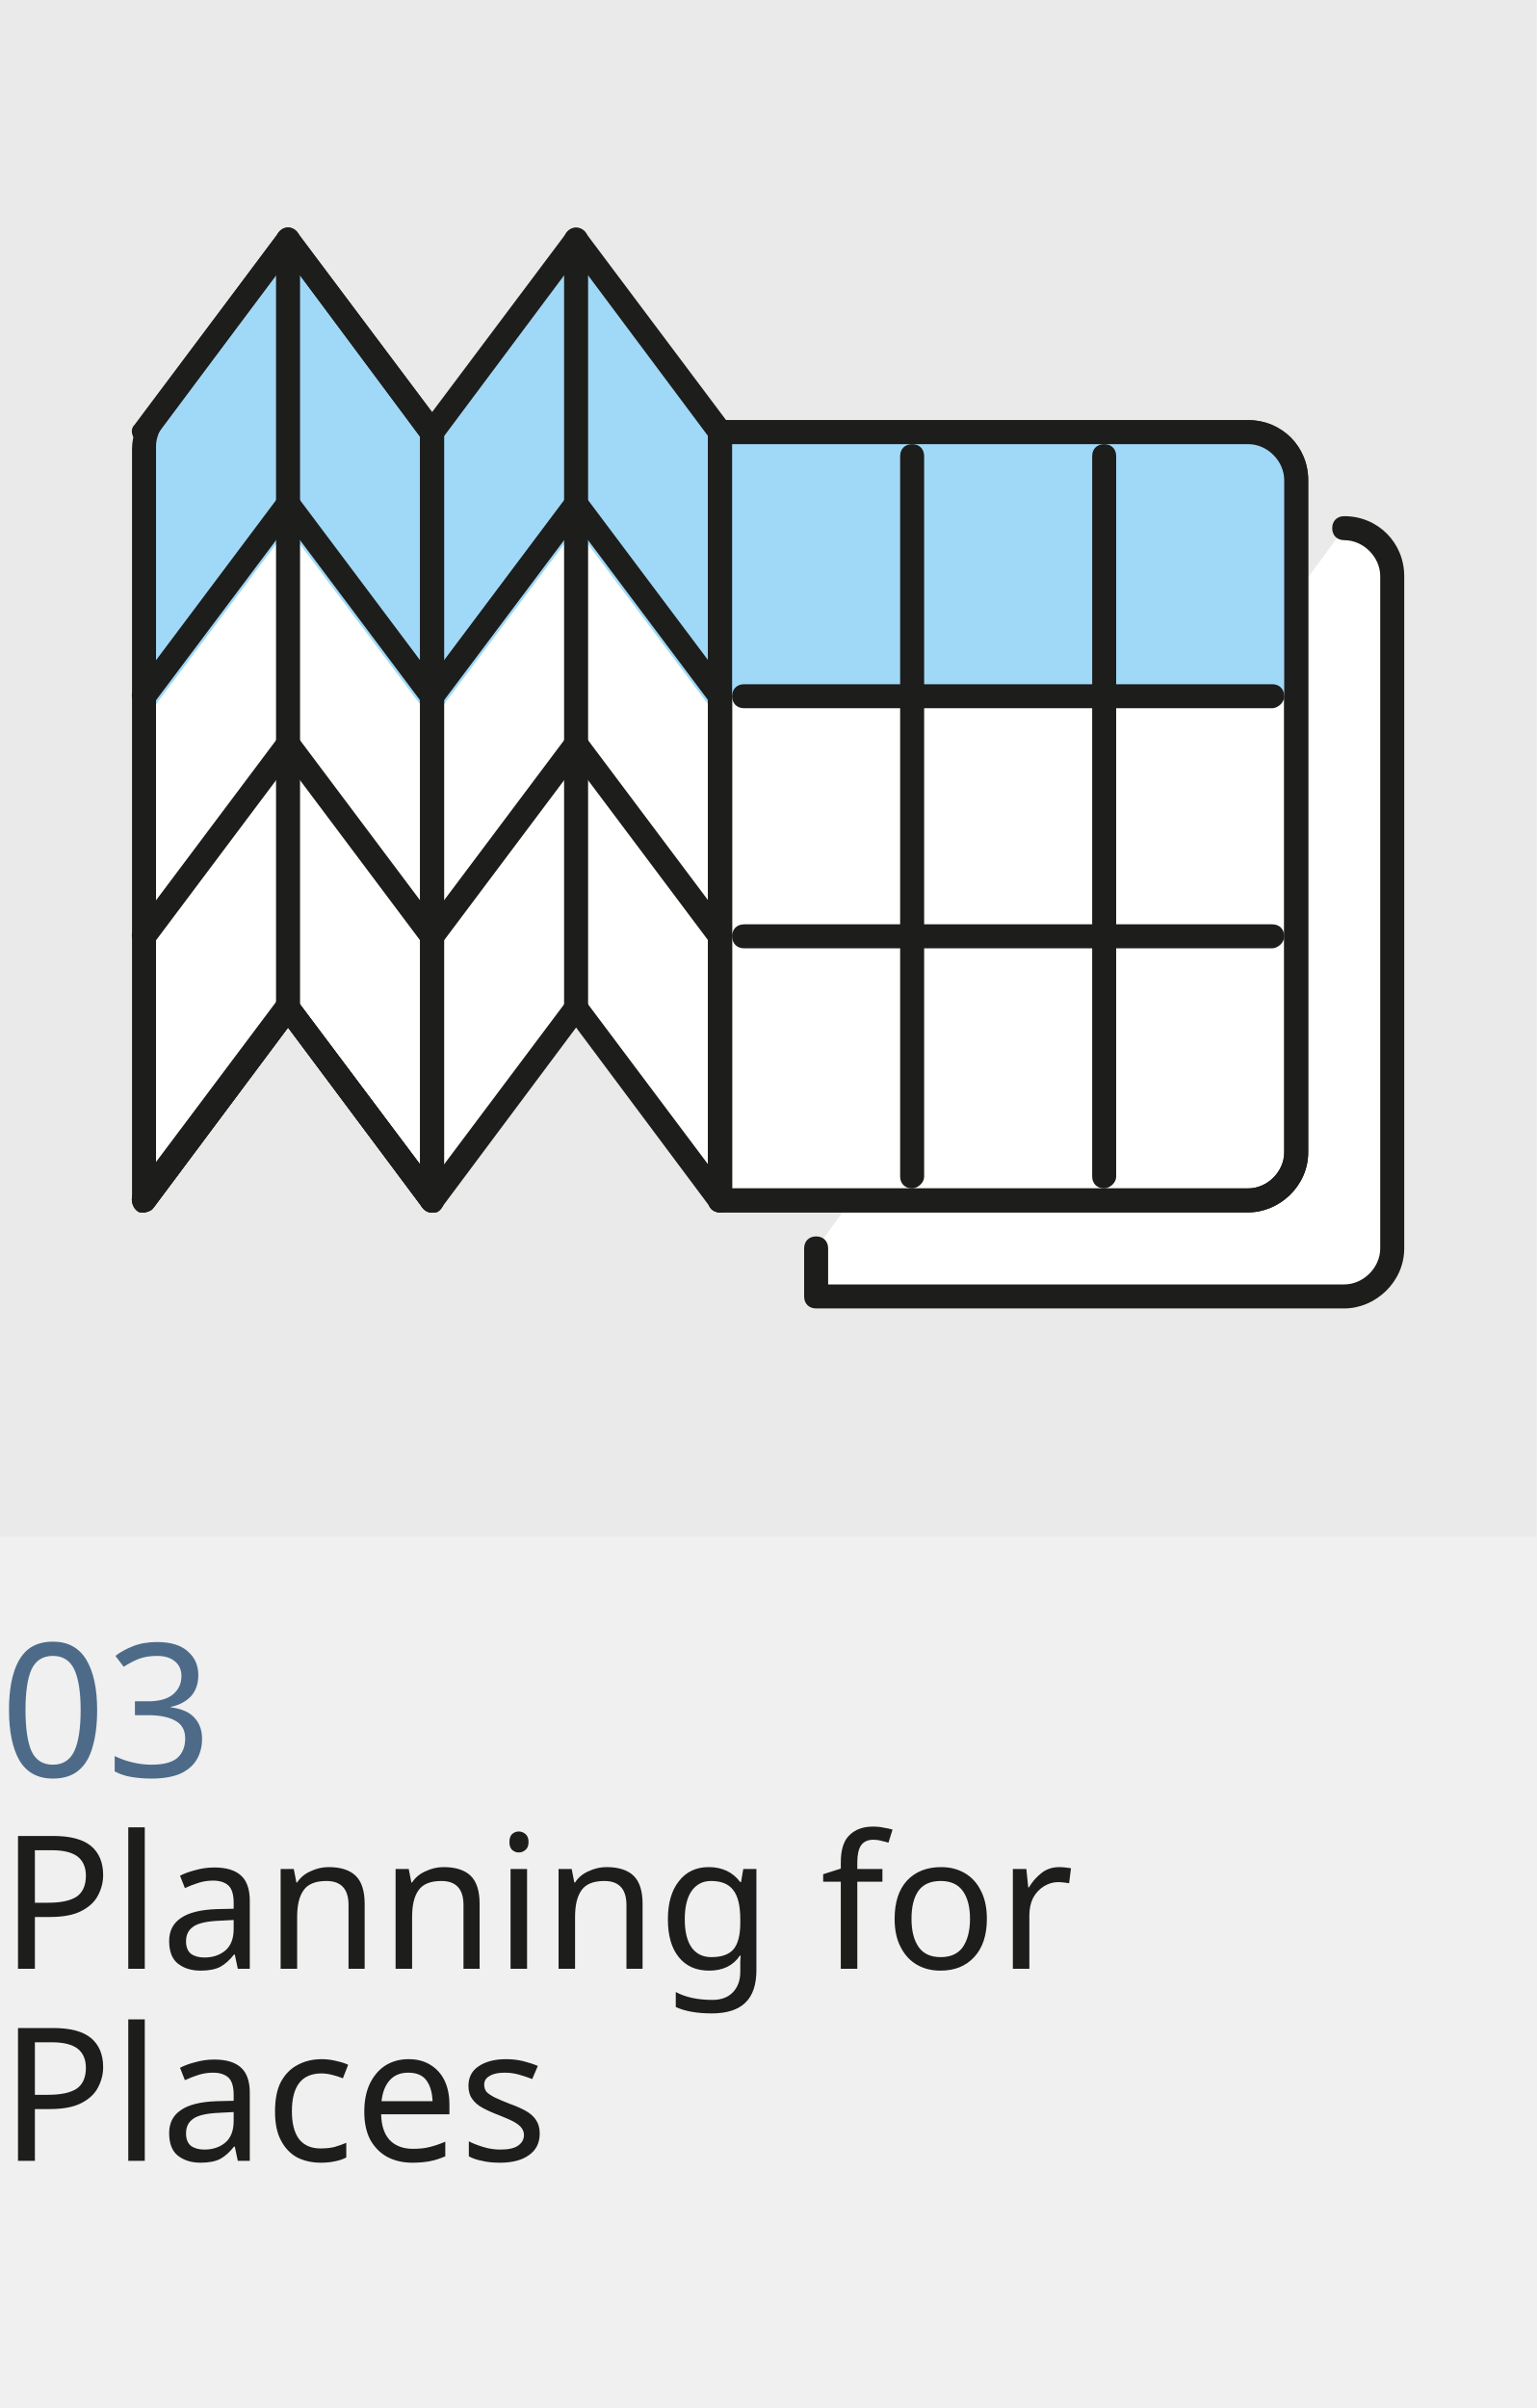
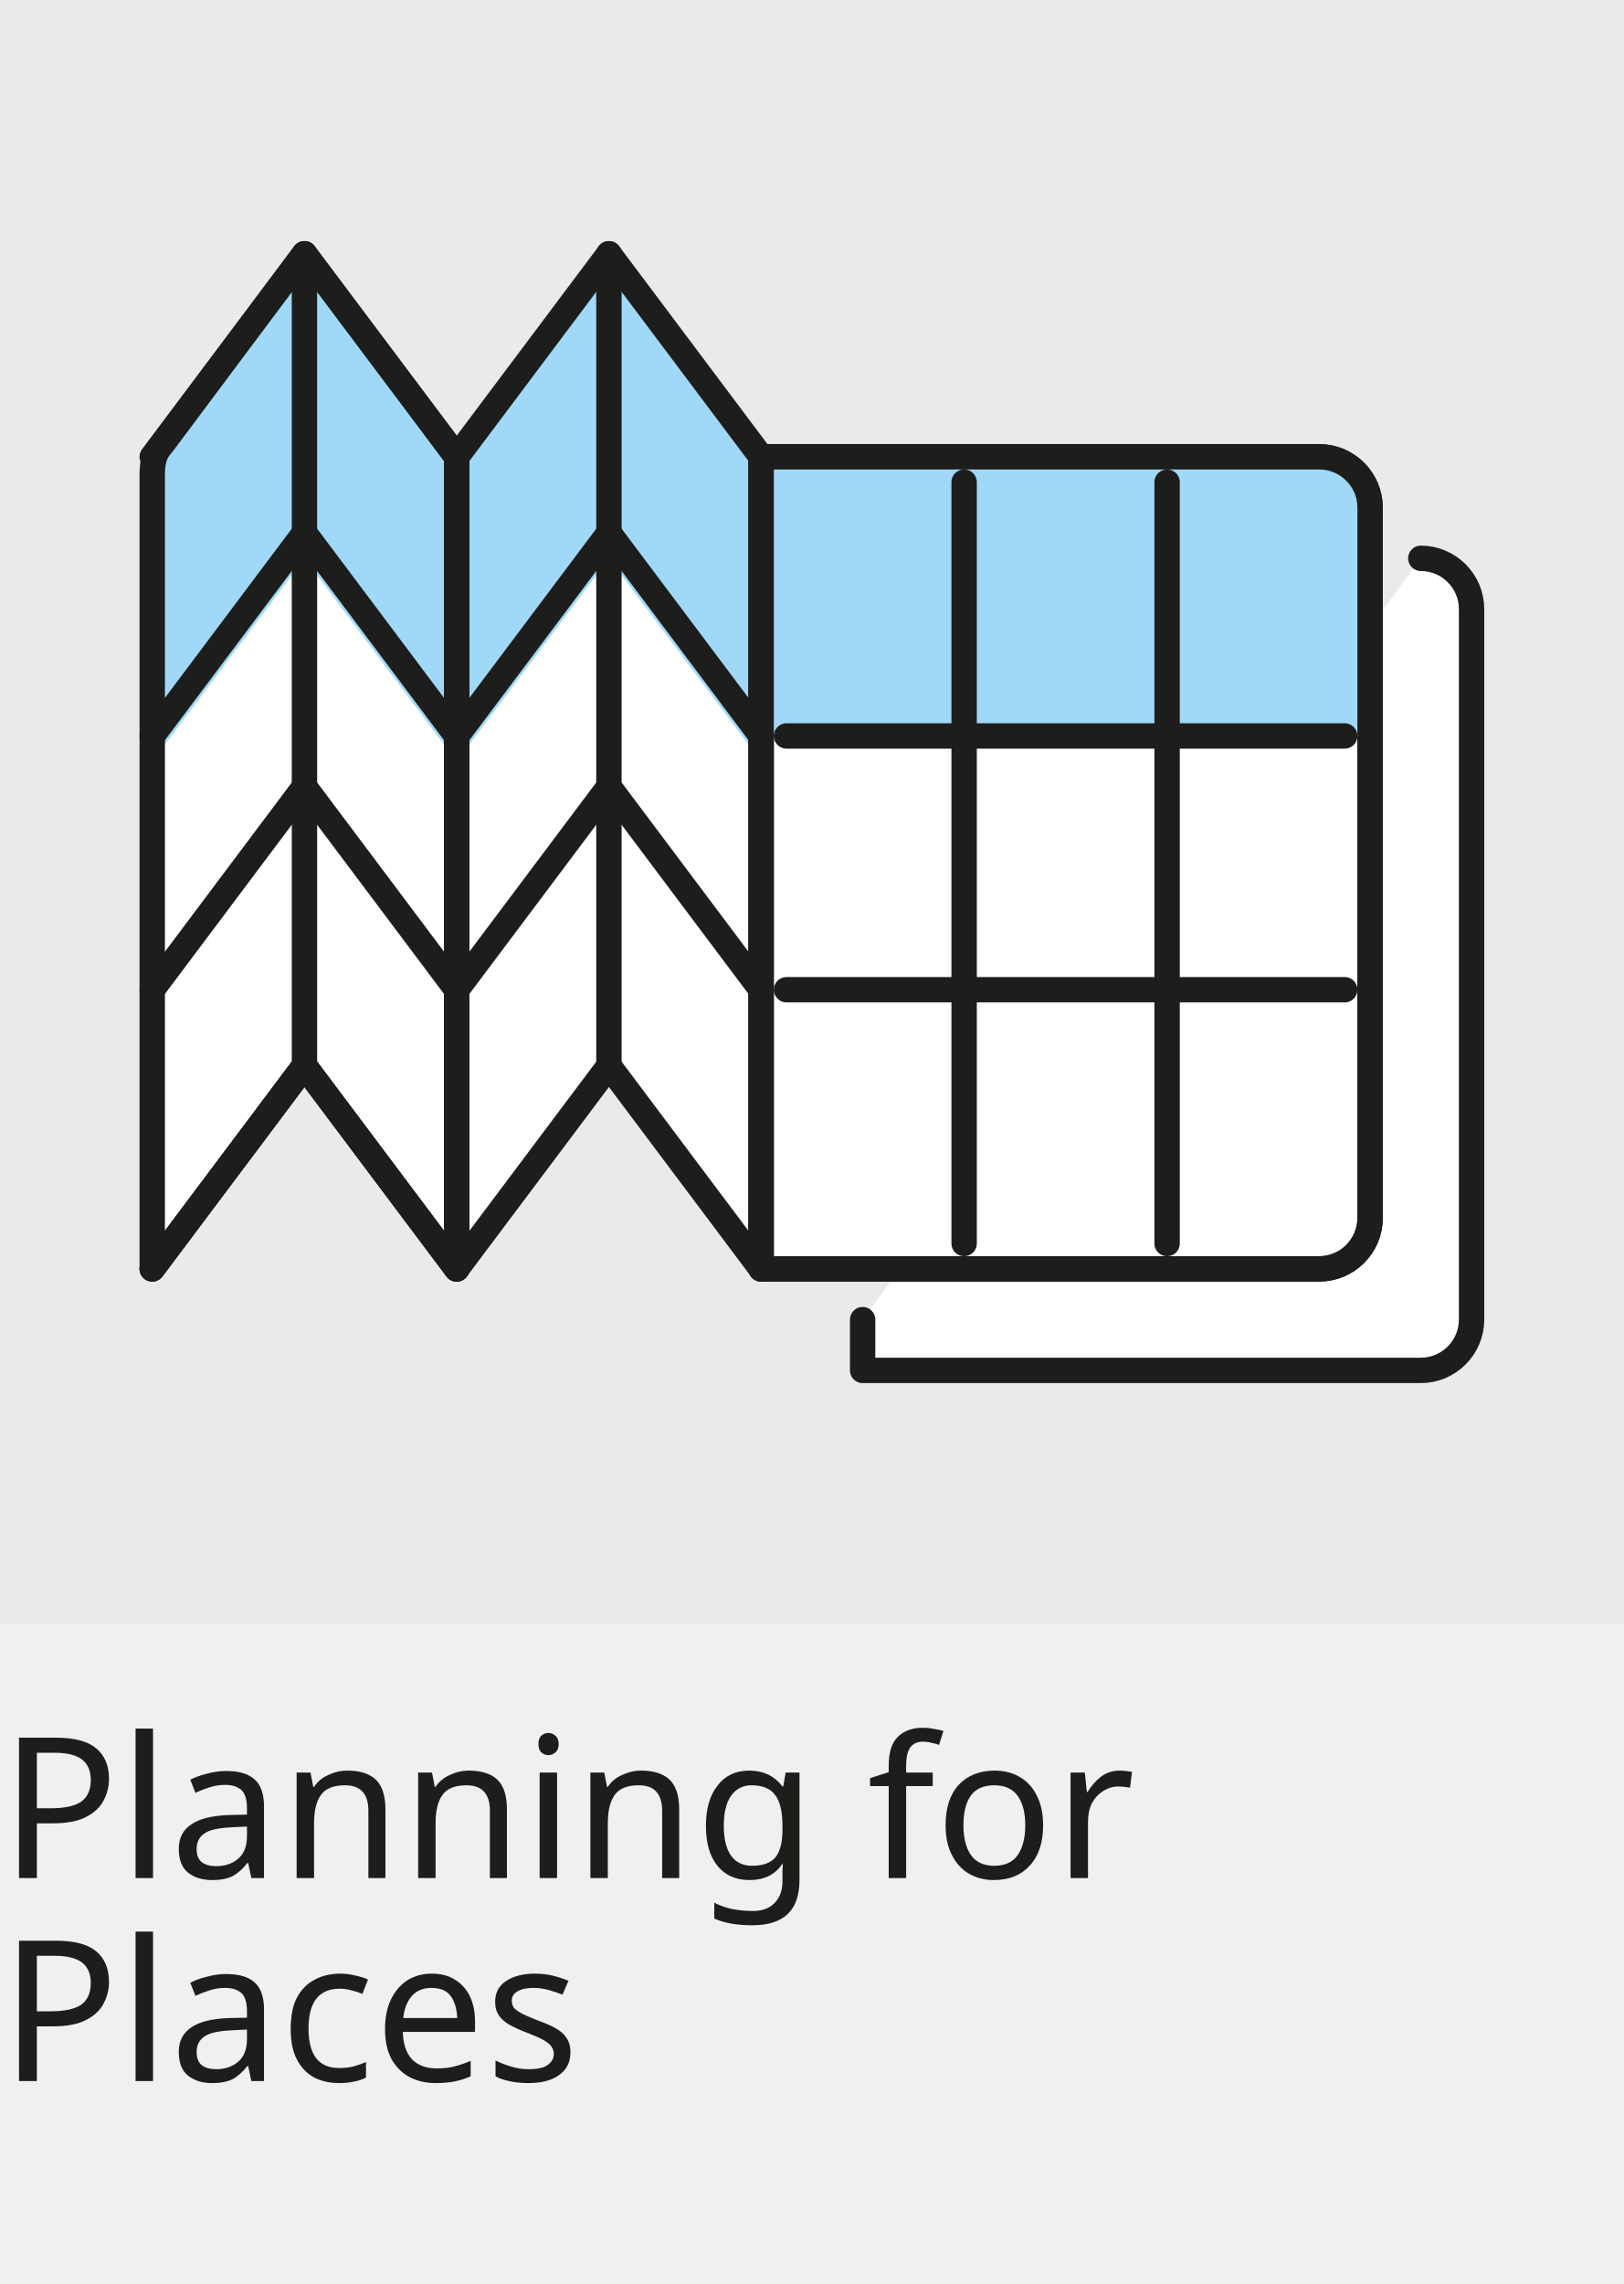
- <svg xmlns="http://www.w3.org/2000/svg" version="1.1" id="Layer_1" x="0px" y="0px" viewBox="0 0 64 100.3" style="enable-background:new 0 0 64 100.3;" xml:space="preserve">
+ <svg xmlns="http://www.w3.org/2000/svg" version="1.1" id="Layer_1" x="0px" y="0px" viewBox="0 0 64 90" style="enable-background:new 0 0 64 90;" xml:space="preserve">
  <style type="text/css">
- 	.st0{fill:#E3E3E3;}
- 	.st1{fill:#FFFFFF;}
- 	.st2{fill:#FFFFFF;stroke:#000000;stroke-linecap:round;stroke-linejoin:round;stroke-miterlimit:10;}
- 	.st3{fill:#A1DAF8;}
- 	.st4{fill:none;stroke:#000000;stroke-linecap:round;stroke-linejoin:round;stroke-miterlimit:10;}
- 	.st5{enable-background:new    ;}
- 	.st6{fill:#4D6B89;}
- 	.st7{fill:#EAEAEA;}
- 	.st8{fill:#1D1D1B;}
- 	.st9{fill:#A0D9F7;}
- 	.st10{fill:#E8E8E8;}
- 	.st11{font-family:'Roboto-Regular';}
- 	.st12{font-size:7.75px;}
- 	.st13{font-family:'Roboto-Bold';}
+ 	.st0{fill:#EAEAEA;}
+ 	.st1{fill:#FFFFFF;stroke:#1D1D1B;stroke-linecap:round;stroke-linejoin:round;stroke-miterlimit:10;}
+ 	.st2{fill:#FFFFFF;}
+ 	.st3{fill:#A0D9F7;}
+ 	.st4{fill:#E8E8E8;}
+ 	.st5{fill:none;stroke:#1D1D1B;stroke-linecap:round;stroke-linejoin:round;stroke-miterlimit:10;}
+ 	.st6{fill:#1D1D1B;}
+ 	.st7{font-family:'Roboto-Bold';}
+ 	.st8{font-size:7.75px;}
</style>
  <g>
-     <rect y="0" class="st7" width="64" height="64" />
+     <rect y="0" class="st0" width="64" height="64" />
  </g>
-   <g>
-     <path class="st1" d="M56,22c1.1,0,2,0.9,2,2v28c0,1.1-0.9,2-2,2h-2h-2l0,0h0H34v-2" />
-     <path class="st8" d="M56,54.5H34c-0.3,0-0.5-0.2-0.5-0.5v-2c0-0.3,0.2-0.5,0.5-0.5s0.5,0.2,0.5,0.5v1.5H56c0.8,0,1.5-0.7,1.5-1.5   V24c0-0.8-0.7-1.5-1.5-1.5c-0.3,0-0.5-0.2-0.5-0.5s0.2-0.5,0.5-0.5c1.4,0,2.5,1.1,2.5,2.5v28C58.5,53.4,57.3,54.5,56,54.5z" />
-   </g>
-   <g>
-     <polygon class="st1" points="18,18 12,10 6,18 6,50 12,42 18,50  " />
-   </g>
-   <g>
-     <polygon class="st9" points="18,18 12,10 6,18 6,30 12,22 18,30  " />
-   </g>
-   <g>
-     <polygon class="st1" points="30,18 24,10 18,18 18,50 24,42 30,50  " />
-   </g>
-   <g>
-     <polygon class="st9" points="30,18 24,10 18,18 18,30 24,22 30,30  " />
-   </g>
-   <g>
-     <rect x="30" y="18" class="st10" width="24" height="12" />
-   </g>
-   <g>
-     <path class="st8" d="M18,50.5c-0.2,0-0.3-0.1-0.4-0.2L12,42.8l-5.6,7.5c-0.2,0.2-0.5,0.3-0.7,0.1c-0.2-0.2-0.3-0.5-0.1-0.7l6-8   c0.2-0.3,0.6-0.3,0.8,0l6,8c0.2,0.2,0.1,0.5-0.1,0.7C18.2,50.5,18.1,50.5,18,50.5z" />
-   </g>
-   <g>
-     <path class="st8" d="M18,18.5c-0.2,0-0.3-0.1-0.4-0.2L12,10.8l-5.6,7.5c-0.2,0.2-0.5,0.3-0.7,0.1c-0.2-0.2-0.3-0.5-0.1-0.7l6-8   c0.2-0.3,0.6-0.3,0.8,0l6,8c0.2,0.2,0.1,0.5-0.1,0.7C18.2,18.5,18.1,18.5,18,18.5z" />
-   </g>
-   <g>
-     <path class="st8" d="M18,50.5c-0.3,0-0.5-0.2-0.5-0.5V18c0-0.3,0.2-0.5,0.5-0.5s0.5,0.2,0.5,0.5v32C18.5,50.3,18.2,50.5,18,50.5z" />
-   </g>
-   <g>
-     <path class="st8" d="M12,42.5c-0.3,0-0.5-0.2-0.5-0.5V10c0-0.3,0.2-0.5,0.5-0.5s0.5,0.2,0.5,0.5v32C12.5,42.3,12.2,42.5,12,42.5z" />
-   </g>
-   <g>
-     <path class="st8" d="M30,50.5c-0.2,0-0.3-0.1-0.4-0.2L24,42.8l-5.6,7.5c-0.2,0.2-0.5,0.3-0.7,0.1c-0.2-0.2-0.3-0.5-0.1-0.7l6-8   c0.2-0.3,0.6-0.3,0.8,0l6,8c0.2,0.2,0.1,0.5-0.1,0.7C30.2,50.5,30.1,50.5,30,50.5z" />
-   </g>
-   <g>
-     <path class="st8" d="M30,18.5c-0.2,0-0.3-0.1-0.4-0.2L24,10.8l-5.6,7.5c-0.2,0.2-0.5,0.3-0.7,0.1c-0.2-0.2-0.3-0.5-0.1-0.7l6-8   c0.2-0.3,0.6-0.3,0.8,0l6,8c0.2,0.2,0.1,0.5-0.1,0.7C30.2,18.5,30.1,18.5,30,18.5z" />
-   </g>
-   <g>
-     <path class="st8" d="M30,50.5c-0.3,0-0.5-0.2-0.5-0.5V18c0-0.3,0.2-0.5,0.5-0.5s0.5,0.2,0.5,0.5v32C30.5,50.3,30.2,50.5,30,50.5z" />
-   </g>
-   <g>
-     <path class="st8" d="M24,42.5c-0.3,0-0.5-0.2-0.5-0.5V10c0-0.3,0.2-0.5,0.5-0.5s0.5,0.2,0.5,0.5v32C24.5,42.3,24.2,42.5,24,42.5z" />
-   </g>
-   <g>
-     <path class="st1" d="M52,50h-2h-2l0,0h0H30V18h22c1.1,0,2,0.9,2,2v28C54,49.1,53.1,50,52,50z" />
-     <path class="st8" d="M52,50.5H30c-0.3,0-0.5-0.2-0.5-0.5V18c0-0.3,0.2-0.5,0.5-0.5h22c1.4,0,2.5,1.1,2.5,2.5v28   C54.5,49.4,53.3,50.5,52,50.5z M30.5,49.5H52c0.8,0,1.5-0.7,1.5-1.5V20c0-0.8-0.7-1.5-1.5-1.5H30.5V49.5z" />
-   </g>
-   <g>
-     <path class="st8" d="M53,39.5H31c-0.3,0-0.5-0.2-0.5-0.5s0.2-0.5,0.5-0.5h22c0.3,0,0.5,0.2,0.5,0.5S53.2,39.5,53,39.5z" />
-   </g>
-   <g>
-     <path class="st8" d="M30,39.5c-0.2,0-0.3-0.1-0.4-0.2l-6-8c-0.2-0.2-0.1-0.5,0.1-0.7c0.2-0.2,0.5-0.1,0.7,0.1l6,8   c0.2,0.2,0.1,0.5-0.1,0.7C30.2,39.5,30.1,39.5,30,39.5z" />
-   </g>
-   <g>
-     <path class="st8" d="M18,39.5c-0.1,0-0.2,0-0.3-0.1c-0.2-0.2-0.3-0.5-0.1-0.7l6-8c0.2-0.2,0.5-0.3,0.7-0.1c0.2,0.2,0.3,0.5,0.1,0.7   l-6,8C18.3,39.4,18.1,39.5,18,39.5z" />
-   </g>
-   <g>
-     <path class="st8" d="M18,29.5c-0.1,0-0.2,0-0.3-0.1c-0.2-0.2-0.3-0.5-0.1-0.7l6-8c0.2-0.2,0.5-0.3,0.7-0.1c0.2,0.2,0.3,0.5,0.1,0.7   l-6,8C18.3,29.4,18.1,29.5,18,29.5z" />
-   </g>
-   <g>
-     <path class="st8" d="M30,29.5c-0.2,0-0.3-0.1-0.4-0.2l-6-8c-0.2-0.2-0.1-0.5,0.1-0.7c0.2-0.2,0.5-0.1,0.7,0.1l6,8   c0.2,0.2,0.1,0.5-0.1,0.7C30.2,29.5,30.1,29.5,30,29.5z" />
-   </g>
-   <g>
-     <path class="st8" d="M18,50.5c-0.2,0-0.3-0.1-0.4-0.2L12,42.8l-5.6,7.5c-0.2,0.2-0.5,0.3-0.7,0.1c-0.2-0.2-0.3-0.5-0.1-0.7l6-8   c0.2-0.3,0.6-0.3,0.8,0l6,8c0.2,0.2,0.1,0.5-0.1,0.7C18.2,50.5,18.1,50.5,18,50.5z" />
-   </g>
-   <g>
-     <path class="st8" d="M18,39.5c-0.2,0-0.3-0.1-0.4-0.2l-6-8c-0.2-0.2-0.1-0.5,0.1-0.7c0.2-0.2,0.5-0.1,0.7,0.1l6,8   c0.2,0.2,0.1,0.5-0.1,0.7C18.2,39.5,18.1,39.5,18,39.5z" />
-   </g>
-   <g>
-     <path class="st8" d="M6,39.5c-0.1,0-0.2,0-0.3-0.1c-0.2-0.2-0.3-0.5-0.1-0.7l6-8c0.2-0.2,0.5-0.3,0.7-0.1c0.2,0.2,0.3,0.5,0.1,0.7   l-6,8C6.3,39.4,6.1,39.5,6,39.5z" />
-   </g>
-   <g>
-     <path class="st8" d="M6,29.5c-0.1,0-0.2,0-0.3-0.1c-0.2-0.2-0.3-0.5-0.1-0.7l6-8c0.2-0.2,0.5-0.3,0.7-0.1c0.2,0.2,0.3,0.5,0.1,0.7   l-6,8C6.3,29.4,6.1,29.5,6,29.5z" />
-   </g>
-   <g>
-     <path class="st8" d="M18,29.5c-0.2,0-0.3-0.1-0.4-0.2l-6-8c-0.2-0.2-0.1-0.5,0.1-0.7c0.2-0.2,0.5-0.1,0.7,0.1l6,8   c0.2,0.2,0.1,0.5-0.1,0.7C18.2,29.5,18.1,29.5,18,29.5z" />
-   </g>
-   <g>
-     <path class="st8" d="M18,50.5c-0.2,0-0.3-0.1-0.4-0.2L12,42.8l-5.6,7.5c-0.1,0.2-0.4,0.2-0.6,0.2c-0.2-0.1-0.3-0.3-0.3-0.5V18.7   c0-0.5,0.2-1.1,0.5-1.5l5.6-7.5c0.2-0.3,0.6-0.3,0.8,0l6,8c0.1,0.1,0.1,0.2,0.1,0.3v32c0,0.2-0.1,0.4-0.3,0.5   C18.1,50.5,18,50.5,18,50.5z M12,41.5c0.2,0,0.3,0.1,0.4,0.2l5.1,6.8V18.2L12,10.8l-5.2,6.9c-0.2,0.3-0.3,0.6-0.3,0.9v29.8l5.1-6.8   C11.6,41.6,11.8,41.5,12,41.5z" />
-   </g>
-   <g>
-     <path class="st9" d="M54,29H30V18H52c1.1,0,1.9,0.9,1.9,1.9V29z" />
-   </g>
-   <g>
-     <path class="st8" d="M53,29.5H31c-0.3,0-0.5-0.2-0.5-0.5s0.2-0.5,0.5-0.5h22c0.3,0,0.5,0.2,0.5,0.5S53.2,29.5,53,29.5z" />
-   </g>
-   <g>
-     <path class="st8" d="M38,49.5c-0.3,0-0.5-0.2-0.5-0.5V19c0-0.3,0.2-0.5,0.5-0.5s0.5,0.2,0.5,0.5v30C38.5,49.3,38.2,49.5,38,49.5z" />
-   </g>
-   <g>
-     <path class="st8" d="M46,49.5c-0.3,0-0.5-0.2-0.5-0.5V19c0-0.3,0.2-0.5,0.5-0.5s0.5,0.2,0.5,0.5v30C46.5,49.3,46.2,49.5,46,49.5z" />
-   </g>
-   <g>
-     <path class="st8" d="M52,50.5H30c-0.3,0-0.5-0.2-0.5-0.5V18c0-0.3,0.2-0.5,0.5-0.5h22c1.4,0,2.5,1.1,2.5,2.5v28   C54.5,49.4,53.3,50.5,52,50.5z M30.5,49.5H52c0.8,0,1.5-0.7,1.5-1.5V20c0-0.8-0.7-1.5-1.5-1.5H30.5V49.5z" />
-   </g>
-   <text transform="matrix(1 0 0 1 2.288818e-04 74.0044)">
-     <tspan x="0" y="0" class="st6 st11 st12">03</tspan>
-     <tspan x="0" y="8" class="st8 st13 st12">Planning for  </tspan>
-     <tspan x="0" y="16" class="st8 st13 st12">Places</tspan>
-   </text>
+   <path class="st1" d="M56,22c1.1,0,2,0.9,2,2v28c0,1.1-0.9,2-2,2h-2h-2l0,0l0,0H34v-2" />
+   <polygon class="st2" points="18,18 12,10 6,18 6,50 12,42 18,50 " />
+   <polygon class="st3" points="18,18 12,10 6,18 6,30 12,22 18,30 " />
+   <polygon class="st2" points="30,18 24,10 18,18 18,50 24,42 30,50 " />
+   <polygon class="st3" points="30,18 24,10 18,18 18,30 24,22 30,30 " />
+   <rect x="30" y="18" class="st4" width="24" height="12" />
+   <polyline class="st5" points="6,50 12,42 18,50 " />
+   <polyline class="st5" points="6,18 12,10 18,18 " />
+   <line class="st5" x1="18" y1="50" x2="18" y2="18" />
+   <line class="st5" x1="12" y1="42" x2="12" y2="10" />
+   <polyline class="st5" points="18,50 24,42 30,50 " />
+   <polyline class="st5" points="18,18 24,10 30,18 " />
+   <line class="st5" x1="30" y1="50" x2="30" y2="18" />
+   <line class="st5" x1="24" y1="42" x2="24" y2="10" />
+   <path class="st1" d="M52,50h-2h-2l0,0l0,0H30V18h22c1.1,0,2,0.9,2,2v28C54,49.1,53.1,50,52,50z" />
+   <line class="st5" x1="31" y1="39" x2="53" y2="39" />
+   <line class="st5" x1="30" y1="39" x2="24" y2="31" />
+   <line class="st5" x1="18" y1="39" x2="24" y2="31" />
+   <line class="st5" x1="18" y1="29" x2="24" y2="21" />
+   <line class="st5" x1="30" y1="29" x2="24" y2="21" />
+   <polyline class="st5" points="6,50 12,42 18,50 " />
+   <line class="st5" x1="18" y1="39" x2="12" y2="31" />
+   <line class="st5" x1="6" y1="39" x2="12" y2="31" />
+   <line class="st5" x1="6" y1="29" x2="12" y2="21" />
+   <line class="st5" x1="18" y1="29" x2="12" y2="21" />
+   <path class="st5" d="M18,18l-6-8l-5.6,7.5C6.1,17.8,6,18.2,6,18.7V50l6-8l6,8V18z" />
+   <path class="st3" d="M54,29H30V18h22c1.1,0,1.9,0.9,1.9,1.9L54,29L54,29z" />
+   <line class="st5" x1="31" y1="29" x2="53" y2="29" />
+   <line class="st5" x1="38" y1="19" x2="38" y2="49" />
+   <line class="st5" x1="46" y1="49" x2="46" y2="19" />
+   <path class="st5" d="M52,50h-2h-2l0,0l0,0H30V18h22c1.1,0,2,0.9,2,2v28C54,49.1,53.1,50,52,50z" />
+   <text transform="matrix(1 0 0 1 -2.441406e-04 74.0044)" class="st6 st7 st8">Planning for  </text>
+   <text transform="matrix(1 0 0 1 -2.441406e-04 82.0044)" class="st6 st7 st8">Places</text>
</svg>
